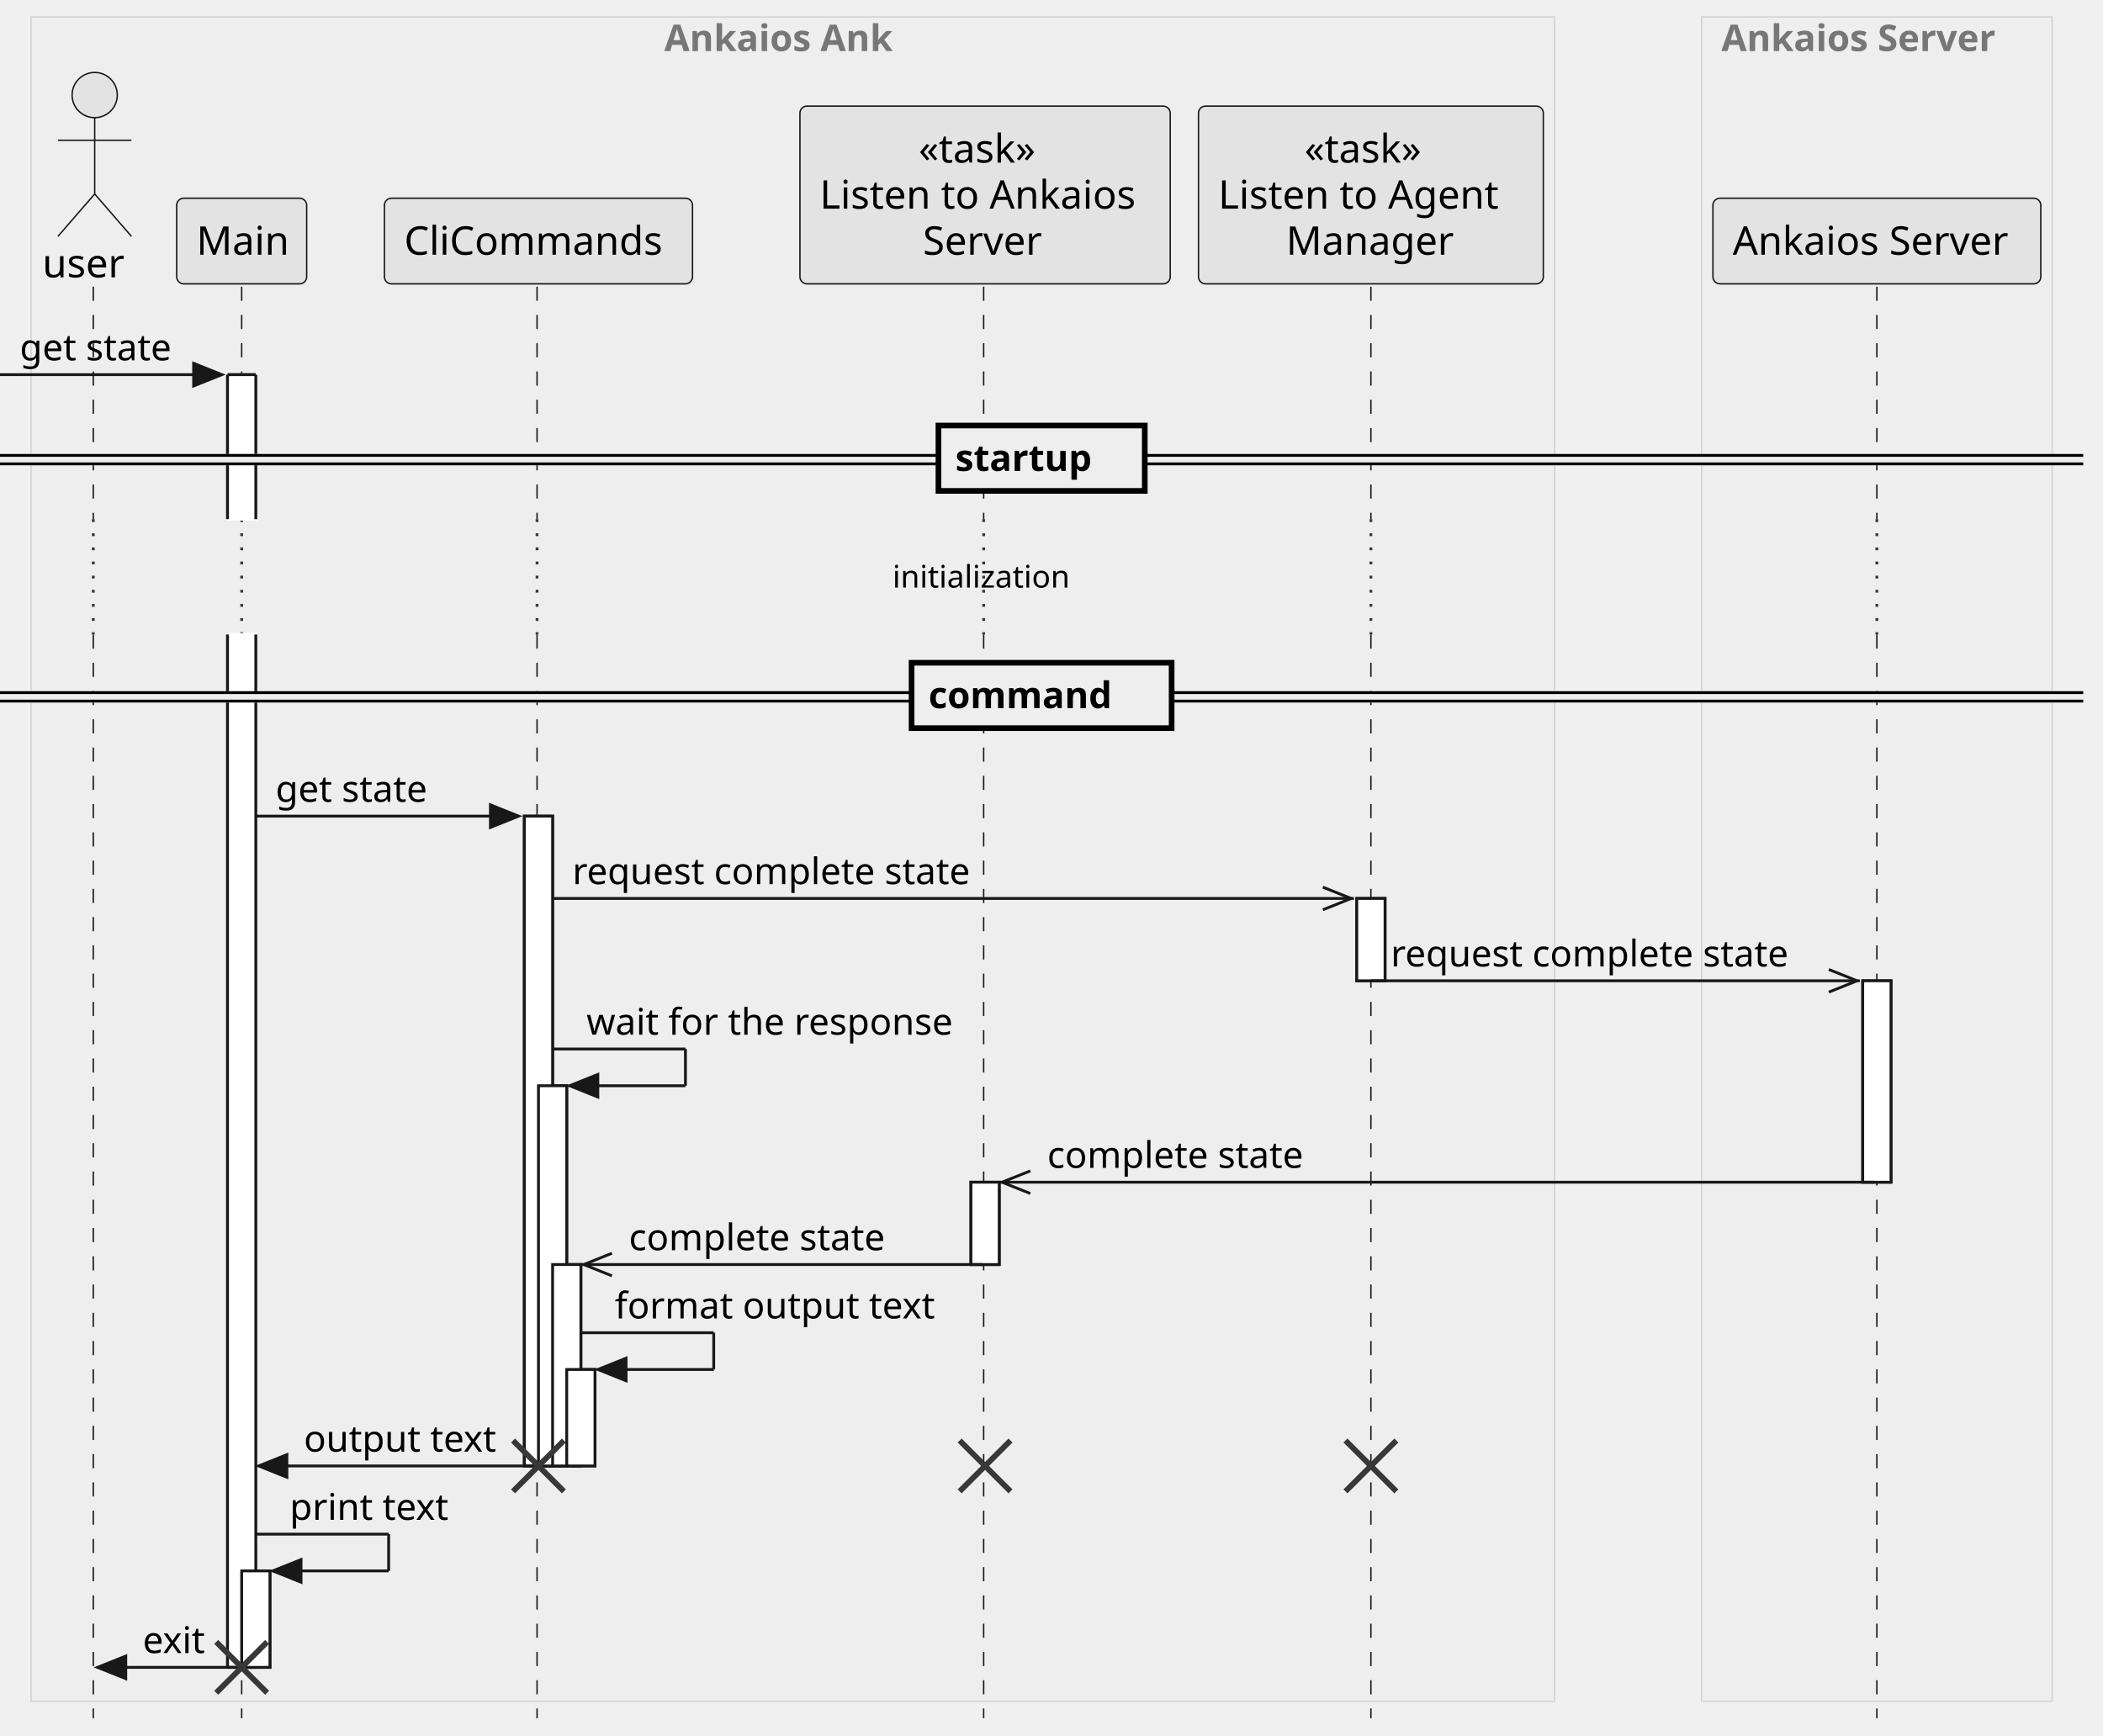
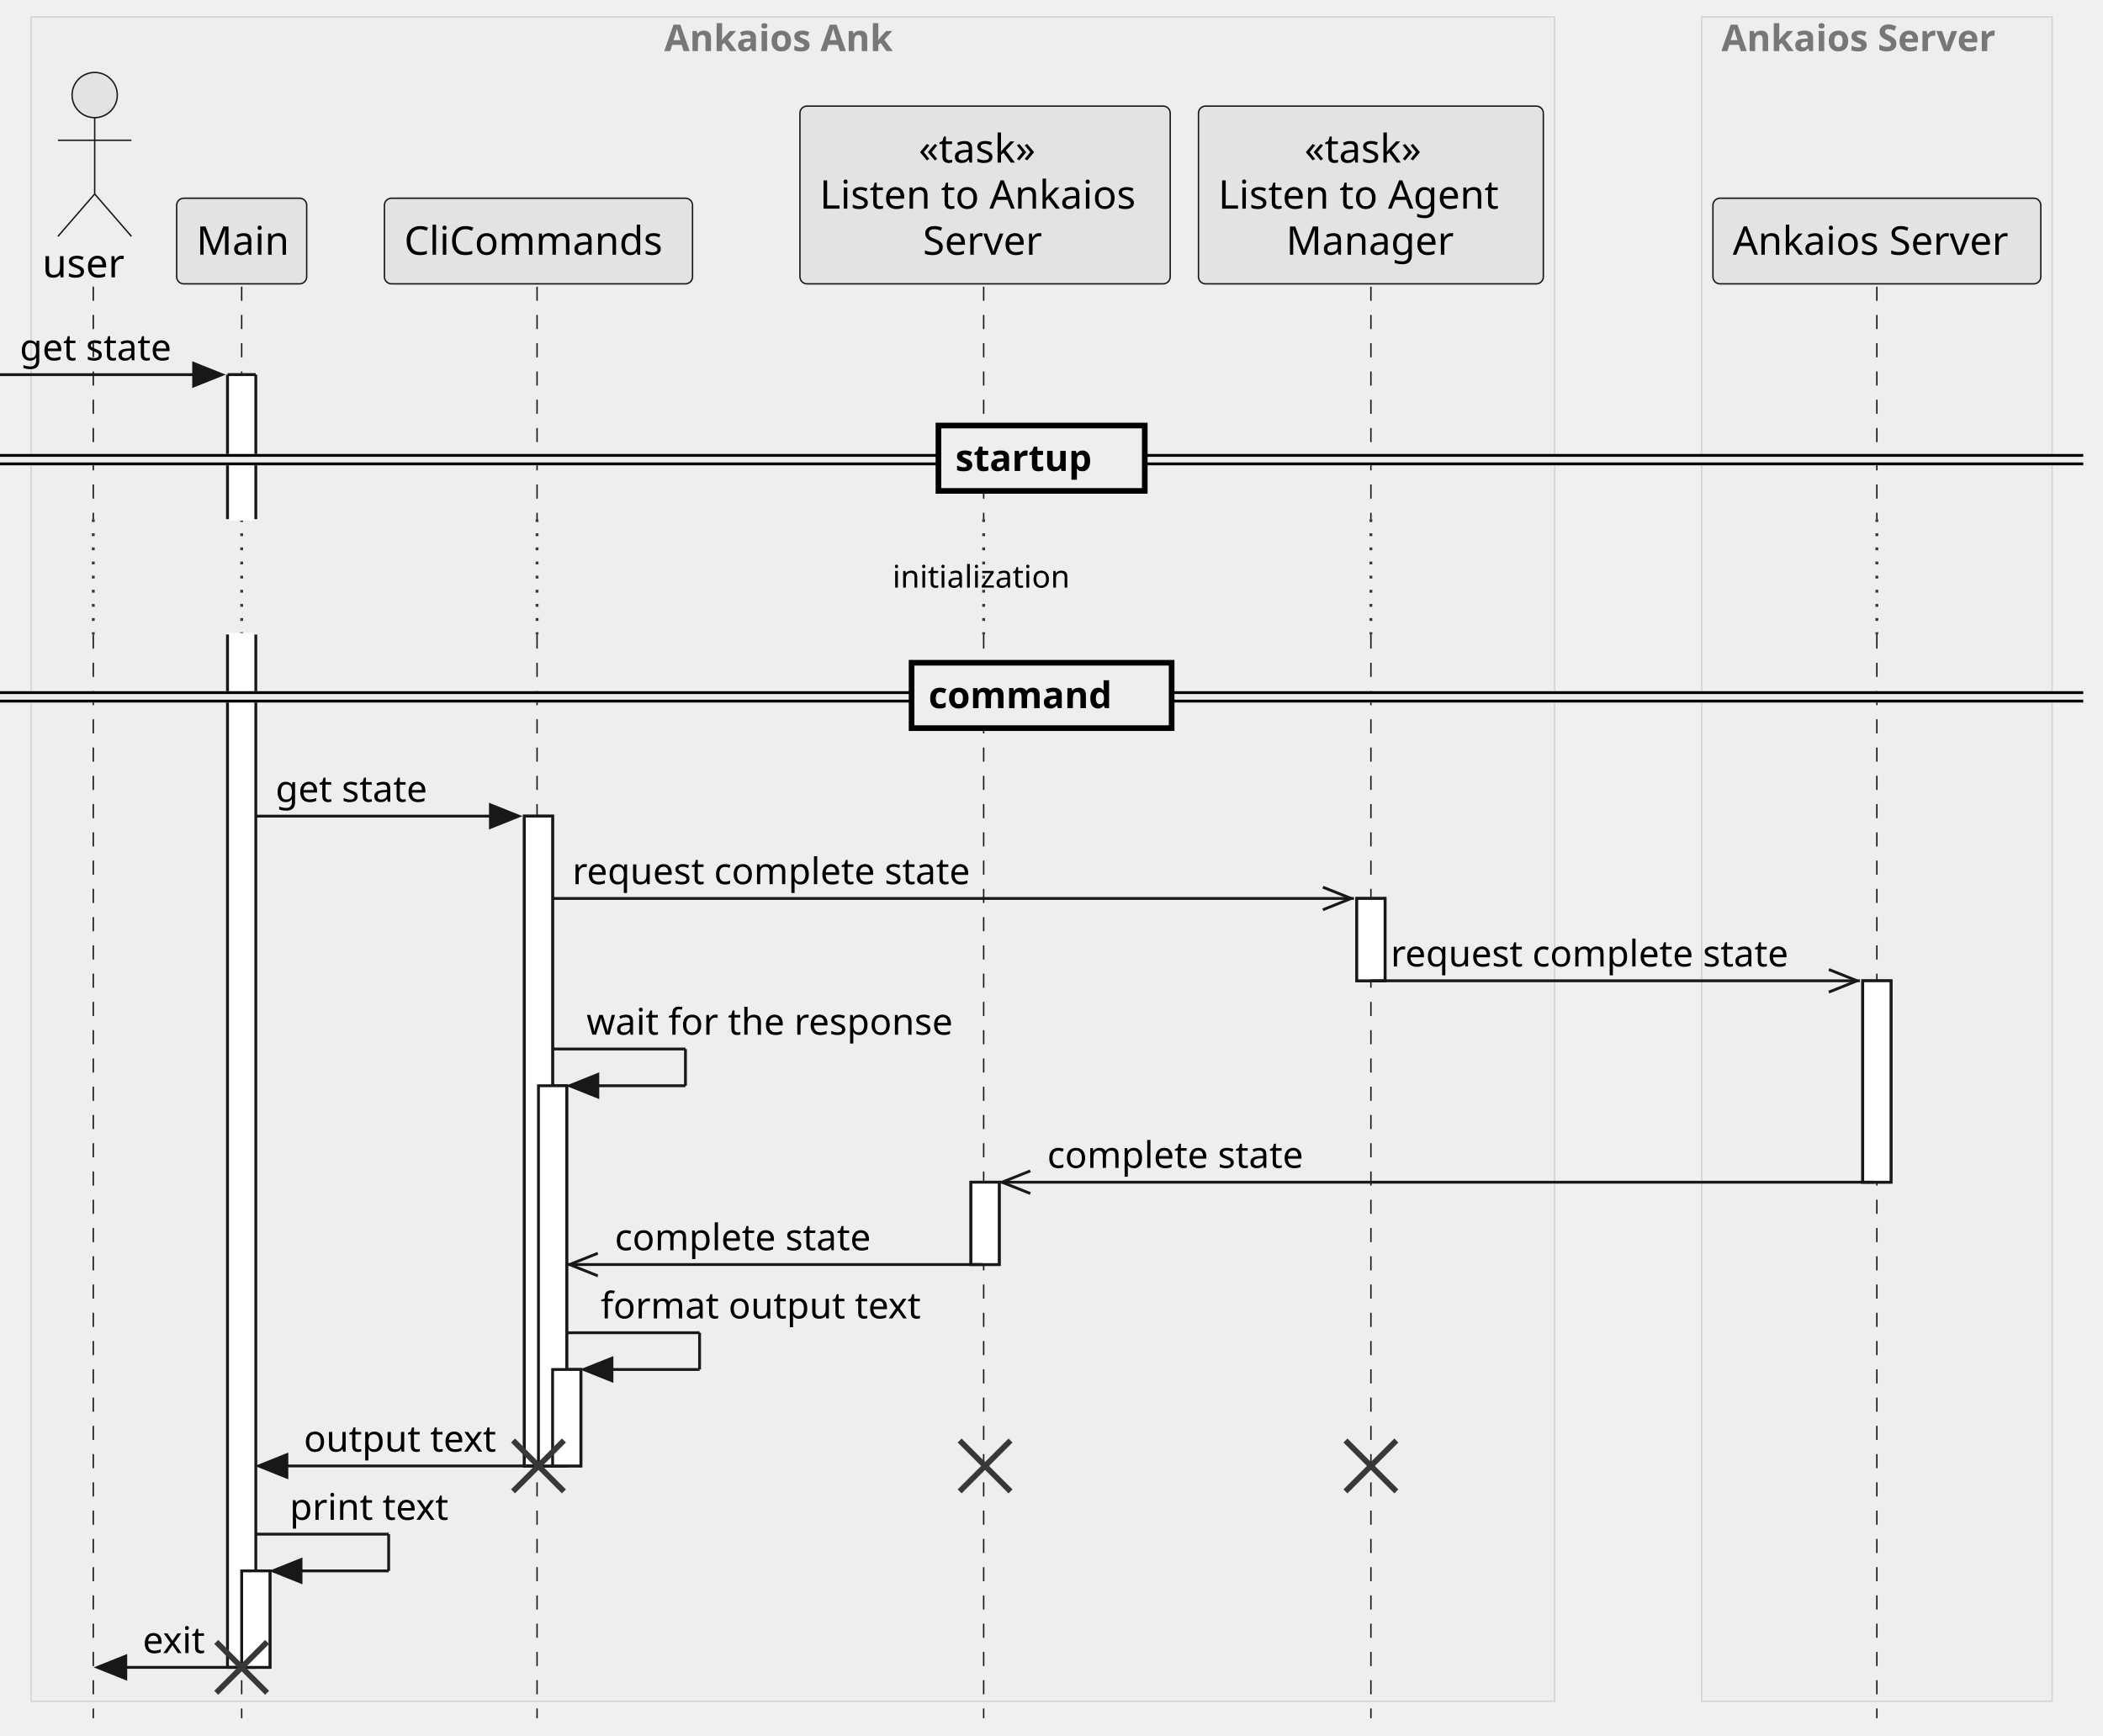
<svg xmlns="http://www.w3.org/2000/svg" contentStyleType="text/css" height="614px" preserveAspectRatio="none" style="width:744px;height:614px;background:#FFFFFF;" version="1.1" viewBox="0 0 744 614" width="744px" zoomAndPan="magnify">
  <defs />
  <g>
    <rect fill="#EEEEEE" height="595.961" style="stroke:#D3D3D3;stroke-width:0.5;" width="539" x="11" y="6" />
    <text fill="#777777" font-family="sans-serif" font-size="13" font-weight="bold" lengthAdjust="spacing" textLength="91" x="235" y="18.067">Ankaios Ank</text>
    <rect fill="#EEEEEE" height="595.961" style="stroke:#D3D3D3;stroke-width:0.5;" width="124" x="602" y="6" />
    <text fill="#777777" font-family="sans-serif" font-size="13" font-weight="bold" lengthAdjust="spacing" textLength="110" x="609" y="18.067">Ankaios Server</text>
    <rect fill="#FFFFFF" height="51.133" style="stroke:#FFFFFF;stroke-width:1.0;" width="10" x="80.5" y="132.562" />
    <line style="stroke:#181818;stroke-width:1.0;" x1="80.5" x2="80.5" y1="132.562" y2="183.695" />
    <line style="stroke:#181818;stroke-width:1.0;" x1="90.5" x2="90.5" y1="132.562" y2="183.695" />
    <line style="stroke:#181818;stroke-width:1.0;" x1="80.5" x2="90.5" y1="132.562" y2="132.562" />
    <rect fill="#FFFFFF" height="365.461" style="stroke:#FFFFFF;stroke-width:1.0;" width="10" x="80.5" y="224.5" />
    <line style="stroke:#181818;stroke-width:1.0;" x1="80.5" x2="80.5" y1="224.5" y2="589.961" />
    <line style="stroke:#181818;stroke-width:1.0;" x1="90.5" x2="90.5" y1="224.5" y2="589.961" />
    <line style="stroke:#181818;stroke-width:1.0;" x1="80.5" x2="90.5" y1="589.961" y2="589.961" />
    <rect fill="#FFFFFF" height="34.133" style="stroke:#181818;stroke-width:1.0;" width="10" x="85.5" y="555.828" />
    <rect fill="#FFFFFF" height="229.93" style="stroke:#181818;stroke-width:1.0;" width="10" x="185.5" y="288.766" />
    <rect fill="#FFFFFF" height="134.531" style="stroke:#181818;stroke-width:1.0;" width="10" x="190.5" y="384.164" />
-     <rect fill="#FFFFFF" height="71.266" style="stroke:#181818;stroke-width:1.0;" width="10" x="195.5" y="447.43" />
-     <rect fill="#FFFFFF" height="34.133" style="stroke:#181818;stroke-width:1.0;" width="10" x="200.5" y="484.562" />
+     <rect fill="#FFFFFF" height="34.133" style="stroke:#181818;stroke-width:1.0;" width="10" x="195.5" y="484.562" />
    <rect fill="#FFFFFF" height="29.133" style="stroke:#181818;stroke-width:1.0;" width="10" x="343.5" y="418.297" />
    <rect fill="#FFFFFF" height="29.133" style="stroke:#181818;stroke-width:1.0;" width="10" x="480" y="317.898" />
    <rect fill="#FFFFFF" height="71.266" style="stroke:#181818;stroke-width:1.0;" width="10" x="659" y="347.031" />
    <line style="stroke:#181818;stroke-width:0.5;stroke-dasharray:5.0,5.0;" x1="33" x2="33" y1="101.43" y2="183.695" />
    <line style="stroke:#383838;stroke-width:1.0;stroke-dasharray:1.0,4.0;" x1="33" x2="33" y1="183.695" y2="224.5" />
    <line style="stroke:#181818;stroke-width:0.5;stroke-dasharray:5.0,5.0;" x1="33" x2="33" y1="224.5" y2="607.961" />
    <line style="stroke:#181818;stroke-width:0.5;stroke-dasharray:5.0,5.0;" x1="85.5" x2="85.5" y1="101.43" y2="183.695" />
    <line style="stroke:#383838;stroke-width:1.0;stroke-dasharray:1.0,4.0;" x1="85.5" x2="85.5" y1="183.695" y2="224.5" />
    <line style="stroke:#181818;stroke-width:0.5;stroke-dasharray:5.0,5.0;" x1="85.5" x2="85.5" y1="224.5" y2="607.961" />
    <line style="stroke:#181818;stroke-width:0.5;stroke-dasharray:5.0,5.0;" x1="190" x2="190" y1="101.43" y2="183.695" />
    <line style="stroke:#383838;stroke-width:1.0;stroke-dasharray:1.0,4.0;" x1="190" x2="190" y1="183.695" y2="224.5" />
    <line style="stroke:#181818;stroke-width:0.5;stroke-dasharray:5.0,5.0;" x1="190" x2="190" y1="224.5" y2="607.961" />
    <line style="stroke:#181818;stroke-width:0.5;stroke-dasharray:5.0,5.0;" x1="348" x2="348" y1="101.43" y2="183.695" />
    <line style="stroke:#383838;stroke-width:1.0;stroke-dasharray:1.0,4.0;" x1="348" x2="348" y1="183.695" y2="224.5" />
    <line style="stroke:#181818;stroke-width:0.5;stroke-dasharray:5.0,5.0;" x1="348" x2="348" y1="224.5" y2="607.961" />
    <line style="stroke:#181818;stroke-width:0.5;stroke-dasharray:5.0,5.0;" x1="485" x2="485" y1="101.43" y2="183.695" />
    <line style="stroke:#383838;stroke-width:1.0;stroke-dasharray:1.0,4.0;" x1="485" x2="485" y1="183.695" y2="224.5" />
    <line style="stroke:#181818;stroke-width:0.5;stroke-dasharray:5.0,5.0;" x1="485" x2="485" y1="224.5" y2="607.961" />
    <line style="stroke:#181818;stroke-width:0.5;stroke-dasharray:5.0,5.0;" x1="664" x2="664" y1="101.43" y2="183.695" />
    <line style="stroke:#383838;stroke-width:1.0;stroke-dasharray:1.0,4.0;" x1="664" x2="664" y1="183.695" y2="224.5" />
    <line style="stroke:#181818;stroke-width:0.5;stroke-dasharray:5.0,5.0;" x1="664" x2="664" y1="224.5" y2="607.961" />
    <text fill="#000000" font-family="sans-serif" font-size="14" lengthAdjust="spacing" textLength="31" x="15" y="98.128">user</text>
    <ellipse cx="33.5" cy="33.633" fill="#E3E3E3" rx="8" ry="8" style="stroke:#181818;stroke-width:0.5;" />
    <path d="M33.5,41.633 L33.5,68.633 M20.5,49.633 L46.5,49.633 M33.5,68.633 L20.5,83.633 M33.5,68.633 L46.5,83.633 " fill="none" style="stroke:#181818;stroke-width:0.5;" />
    <rect fill="#E3E3E3" height="30.297" rx="2.5" ry="2.5" style="stroke:#181818;stroke-width:0.5;" width="46" x="62.5" y="70.133" />
    <text fill="#000000" font-family="sans-serif" font-size="14" lengthAdjust="spacing" textLength="32" x="69.5" y="90.128">Main</text>
    <rect fill="#E3E3E3" height="30.297" rx="2.5" ry="2.5" style="stroke:#181818;stroke-width:0.5;" width="109" x="136" y="70.133" />
    <text fill="#000000" font-family="sans-serif" font-size="14" lengthAdjust="spacing" textLength="95" x="143" y="90.128">CliCommands</text>
    <rect fill="#E3E3E3" height="62.891" rx="2.5" ry="2.5" style="stroke:#181818;stroke-width:0.5;" width="131" x="283" y="37.539" />
    <text fill="#000000" font-family="sans-serif" font-size="14" lengthAdjust="spacing" textLength="47" x="325" y="57.534">«task»</text>
    <text fill="#000000" font-family="sans-serif" font-size="14" lengthAdjust="spacing" textLength="117" x="290" y="73.831">Listen to Ankaios</text>
    <text fill="#000000" font-family="sans-serif" font-size="14" lengthAdjust="spacing" textLength="44" x="326.5" y="90.128">Server</text>
    <rect fill="#E3E3E3" height="62.891" rx="2.5" ry="2.5" style="stroke:#181818;stroke-width:0.5;" width="122" x="424" y="37.539" />
    <text fill="#000000" font-family="sans-serif" font-size="14" lengthAdjust="spacing" textLength="47" x="461.5" y="57.534">«task»</text>
    <text fill="#000000" font-family="sans-serif" font-size="14" lengthAdjust="spacing" textLength="104" x="431" y="73.831">Listen to Agent</text>
    <text fill="#000000" font-family="sans-serif" font-size="14" lengthAdjust="spacing" textLength="60" x="455" y="90.128">Manager</text>
    <rect fill="#E3E3E3" height="30.297" rx="2.5" ry="2.5" style="stroke:#181818;stroke-width:0.5;" width="116" x="606" y="70.133" />
    <text fill="#000000" font-family="sans-serif" font-size="14" lengthAdjust="spacing" textLength="102" x="613" y="90.128">Ankaios Server</text>
    <rect fill="#FFFFFF" height="51.133" style="stroke:#FFFFFF;stroke-width:1.0;" width="10" x="80.5" y="132.562" />
    <line style="stroke:#181818;stroke-width:1.0;" x1="80.5" x2="80.5" y1="132.562" y2="183.695" />
    <line style="stroke:#181818;stroke-width:1.0;" x1="90.5" x2="90.5" y1="132.562" y2="183.695" />
    <line style="stroke:#181818;stroke-width:1.0;" x1="80.5" x2="90.5" y1="132.562" y2="132.562" />
    <rect fill="#FFFFFF" height="365.461" style="stroke:#FFFFFF;stroke-width:1.0;" width="10" x="80.5" y="224.5" />
    <line style="stroke:#181818;stroke-width:1.0;" x1="80.5" x2="80.5" y1="224.5" y2="589.961" />
    <line style="stroke:#181818;stroke-width:1.0;" x1="90.5" x2="90.5" y1="224.5" y2="589.961" />
    <line style="stroke:#181818;stroke-width:1.0;" x1="80.5" x2="90.5" y1="589.961" y2="589.961" />
    <rect fill="#FFFFFF" height="34.133" style="stroke:#181818;stroke-width:1.0;" width="10" x="85.5" y="555.828" />
    <rect fill="#FFFFFF" height="229.93" style="stroke:#181818;stroke-width:1.0;" width="10" x="185.5" y="288.766" />
    <rect fill="#FFFFFF" height="134.531" style="stroke:#181818;stroke-width:1.0;" width="10" x="190.5" y="384.164" />
-     <rect fill="#FFFFFF" height="71.266" style="stroke:#181818;stroke-width:1.0;" width="10" x="195.5" y="447.43" />
-     <rect fill="#FFFFFF" height="34.133" style="stroke:#181818;stroke-width:1.0;" width="10" x="200.5" y="484.562" />
+     <rect fill="#FFFFFF" height="34.133" style="stroke:#181818;stroke-width:1.0;" width="10" x="195.5" y="484.562" />
    <rect fill="#FFFFFF" height="29.133" style="stroke:#181818;stroke-width:1.0;" width="10" x="343.5" y="418.297" />
    <rect fill="#FFFFFF" height="29.133" style="stroke:#181818;stroke-width:1.0;" width="10" x="480" y="317.898" />
    <rect fill="#FFFFFF" height="71.266" style="stroke:#181818;stroke-width:1.0;" width="10" x="659" y="347.031" />
    <polygon fill="#181818" points="68.5,128.562,78.5,132.562,68.5,136.562" style="stroke:#181818;stroke-width:1.0;" />
    <line style="stroke:#181818;stroke-width:1.0;" x1="0" x2="74.5" y1="132.562" y2="132.562" />
    <text fill="#000000" font-family="sans-serif" font-size="13" lengthAdjust="spacing" textLength="58" x="7" y="127.497">get state</text>
    <rect fill="#EEEEEE" height="3" style="stroke:#EEEEEE;stroke-width:1.0;" width="737" x="0" y="161.129" />
    <line style="stroke:#000000;stroke-width:1.0;" x1="0" x2="737" y1="161.129" y2="161.129" />
    <line style="stroke:#000000;stroke-width:1.0;" x1="0" x2="737" y1="164.129" y2="164.129" />
    <rect fill="#EEEEEE" height="23.133" style="stroke:#000000;stroke-width:2.0;" width="73" x="332" y="150.562" />
    <text fill="#000000" font-family="sans-serif" font-size="13" font-weight="bold" lengthAdjust="spacing" textLength="54" x="338" y="166.629">startup</text>
    <text fill="#000000" font-family="sans-serif" font-size="11" lengthAdjust="spacing" textLength="66" x="315.75" y="207.906">initialization</text>
    <rect fill="#EEEEEE" height="3" style="stroke:#EEEEEE;stroke-width:1.0;" width="737" x="0" y="245.066" />
    <line style="stroke:#000000;stroke-width:1.0;" x1="0" x2="737" y1="245.066" y2="245.066" />
    <line style="stroke:#000000;stroke-width:1.0;" x1="0" x2="737" y1="248.066" y2="248.066" />
    <rect fill="#EEEEEE" height="23.133" style="stroke:#000000;stroke-width:2.0;" width="92" x="322.5" y="234.5" />
    <text fill="#000000" font-family="sans-serif" font-size="13" font-weight="bold" lengthAdjust="spacing" textLength="73" x="328.5" y="250.567">command</text>
    <polygon fill="#181818" points="173.5,284.766,183.5,288.766,173.5,292.766" style="stroke:#181818;stroke-width:1.0;" />
    <line style="stroke:#181818;stroke-width:1.0;" x1="90.5" x2="179.5" y1="288.766" y2="288.766" />
    <text fill="#000000" font-family="sans-serif" font-size="13" lengthAdjust="spacing" textLength="58" x="97.5" y="283.7">get state</text>
    <line style="stroke:#181818;stroke-width:1.0;" x1="478" x2="468" y1="317.898" y2="313.898" />
    <line style="stroke:#181818;stroke-width:1.0;" x1="478" x2="468" y1="317.898" y2="321.898" />
    <line style="stroke:#181818;stroke-width:1.0;" x1="195.5" x2="479" y1="317.898" y2="317.898" />
    <text fill="#000000" font-family="sans-serif" font-size="13" lengthAdjust="spacing" textLength="150" x="202.5" y="312.832">request complete state</text>
    <line style="stroke:#181818;stroke-width:1.0;" x1="657" x2="647" y1="347.031" y2="343.031" />
    <line style="stroke:#181818;stroke-width:1.0;" x1="657" x2="647" y1="347.031" y2="351.031" />
    <line style="stroke:#181818;stroke-width:1.0;" x1="485" x2="658" y1="347.031" y2="347.031" />
    <text fill="#000000" font-family="sans-serif" font-size="13" lengthAdjust="spacing" textLength="150" x="492" y="341.965">request complete state</text>
    <line style="stroke:#181818;stroke-width:1.0;" x1="195.5" x2="242.5" y1="371.164" y2="371.164" />
    <line style="stroke:#181818;stroke-width:1.0;" x1="242.5" x2="242.5" y1="371.164" y2="384.164" />
    <line style="stroke:#181818;stroke-width:1.0;" x1="201.5" x2="242.5" y1="384.164" y2="384.164" />
    <polygon fill="#181818" points="211.5,380.164,201.5,384.164,211.5,388.164" style="stroke:#181818;stroke-width:1.0;" />
    <text fill="#000000" font-family="sans-serif" font-size="13" lengthAdjust="spacing" textLength="134" x="207.5" y="366.098">wait for the response</text>
    <line style="stroke:#181818;stroke-width:1.0;" x1="354.5" x2="364.5" y1="418.297" y2="414.297" />
    <line style="stroke:#181818;stroke-width:1.0;" x1="354.5" x2="364.5" y1="418.297" y2="422.297" />
    <line style="stroke:#181818;stroke-width:1.0;" x1="353.5" x2="663" y1="418.297" y2="418.297" />
    <text fill="#000000" font-family="sans-serif" font-size="13" lengthAdjust="spacing" textLength="97" x="370.5" y="413.231">complete state</text>
-     <line style="stroke:#181818;stroke-width:1.0;" x1="206.5" x2="216.5" y1="447.43" y2="443.43" />
-     <line style="stroke:#181818;stroke-width:1.0;" x1="206.5" x2="216.5" y1="447.43" y2="451.43" />
-     <line style="stroke:#181818;stroke-width:1.0;" x1="205.5" x2="347.5" y1="447.43" y2="447.43" />
-     <text fill="#000000" font-family="sans-serif" font-size="13" lengthAdjust="spacing" textLength="97" x="222.5" y="442.364">complete state</text>
-     <line style="stroke:#181818;stroke-width:1.0;" x1="205.5" x2="252.5" y1="471.562" y2="471.562" />
-     <line style="stroke:#181818;stroke-width:1.0;" x1="252.5" x2="252.5" y1="471.562" y2="484.562" />
-     <line style="stroke:#181818;stroke-width:1.0;" x1="211.5" x2="252.5" y1="484.562" y2="484.562" />
-     <polygon fill="#181818" points="221.5,480.562,211.5,484.562,221.5,488.562" style="stroke:#181818;stroke-width:1.0;" />
-     <text fill="#000000" font-family="sans-serif" font-size="13" lengthAdjust="spacing" textLength="118" x="217.5" y="466.497">format output text</text>
+     <line style="stroke:#181818;stroke-width:1.0;" x1="201.5" x2="211.5" y1="447.43" y2="443.43" />
+     <line style="stroke:#181818;stroke-width:1.0;" x1="201.5" x2="211.5" y1="447.43" y2="451.43" />
+     <line style="stroke:#181818;stroke-width:1.0;" x1="200.5" x2="347.5" y1="447.43" y2="447.43" />
+     <text fill="#000000" font-family="sans-serif" font-size="13" lengthAdjust="spacing" textLength="97" x="217.5" y="442.364">complete state</text>
+     <line style="stroke:#181818;stroke-width:1.0;" x1="200.5" x2="247.5" y1="471.562" y2="471.562" />
+     <line style="stroke:#181818;stroke-width:1.0;" x1="247.5" x2="247.5" y1="471.562" y2="484.562" />
+     <line style="stroke:#181818;stroke-width:1.0;" x1="206.5" x2="247.5" y1="484.562" y2="484.562" />
+     <polygon fill="#181818" points="216.5,480.562,206.5,484.562,216.5,488.562" style="stroke:#181818;stroke-width:1.0;" />
+     <text fill="#000000" font-family="sans-serif" font-size="13" lengthAdjust="spacing" textLength="118" x="212.5" y="466.497">format output text</text>
    <polygon fill="#181818" points="101.5,514.695,91.5,518.695,101.5,522.695" style="stroke:#181818;stroke-width:1.0;" />
    <line style="stroke:#181818;stroke-width:1.0;" x1="95.5" x2="189.5" y1="518.695" y2="518.695" />
    <text fill="#000000" font-family="sans-serif" font-size="13" lengthAdjust="spacing" textLength="71" x="107.5" y="513.629">output text</text>
    <line style="stroke:#383838;stroke-width:2.0;" x1="181.5" x2="199.5" y1="509.695" y2="527.695" />
    <line style="stroke:#383838;stroke-width:2.0;" x1="181.5" x2="199.5" y1="527.695" y2="509.695" />
    <line style="stroke:#383838;stroke-width:2.0;" x1="476" x2="494" y1="509.695" y2="527.695" />
    <line style="stroke:#383838;stroke-width:2.0;" x1="476" x2="494" y1="527.695" y2="509.695" />
    <line style="stroke:#383838;stroke-width:2.0;" x1="339.5" x2="357.5" y1="509.695" y2="527.695" />
    <line style="stroke:#383838;stroke-width:2.0;" x1="339.5" x2="357.5" y1="527.695" y2="509.695" />
    <line style="stroke:#181818;stroke-width:1.0;" x1="90.5" x2="137.5" y1="542.828" y2="542.828" />
    <line style="stroke:#181818;stroke-width:1.0;" x1="137.5" x2="137.5" y1="542.828" y2="555.828" />
    <line style="stroke:#181818;stroke-width:1.0;" x1="96.5" x2="137.5" y1="555.828" y2="555.828" />
    <polygon fill="#181818" points="106.5,551.828,96.5,555.828,106.5,559.828" style="stroke:#181818;stroke-width:1.0;" />
    <text fill="#000000" font-family="sans-serif" font-size="13" lengthAdjust="spacing" textLength="58" x="102.5" y="537.762">print text</text>
    <polygon fill="#181818" points="44.5,585.961,34.5,589.961,44.5,593.961" style="stroke:#181818;stroke-width:1.0;" />
    <line style="stroke:#181818;stroke-width:1.0;" x1="38.5" x2="84.5" y1="589.961" y2="589.961" />
    <text fill="#000000" font-family="sans-serif" font-size="13" lengthAdjust="spacing" textLength="23" x="50.5" y="584.895">exit</text>
    <line style="stroke:#383838;stroke-width:2.0;" x1="76.5" x2="94.5" y1="580.961" y2="598.961" />
    <line style="stroke:#383838;stroke-width:2.0;" x1="76.5" x2="94.5" y1="598.961" y2="580.961" />
  </g>
</svg>
